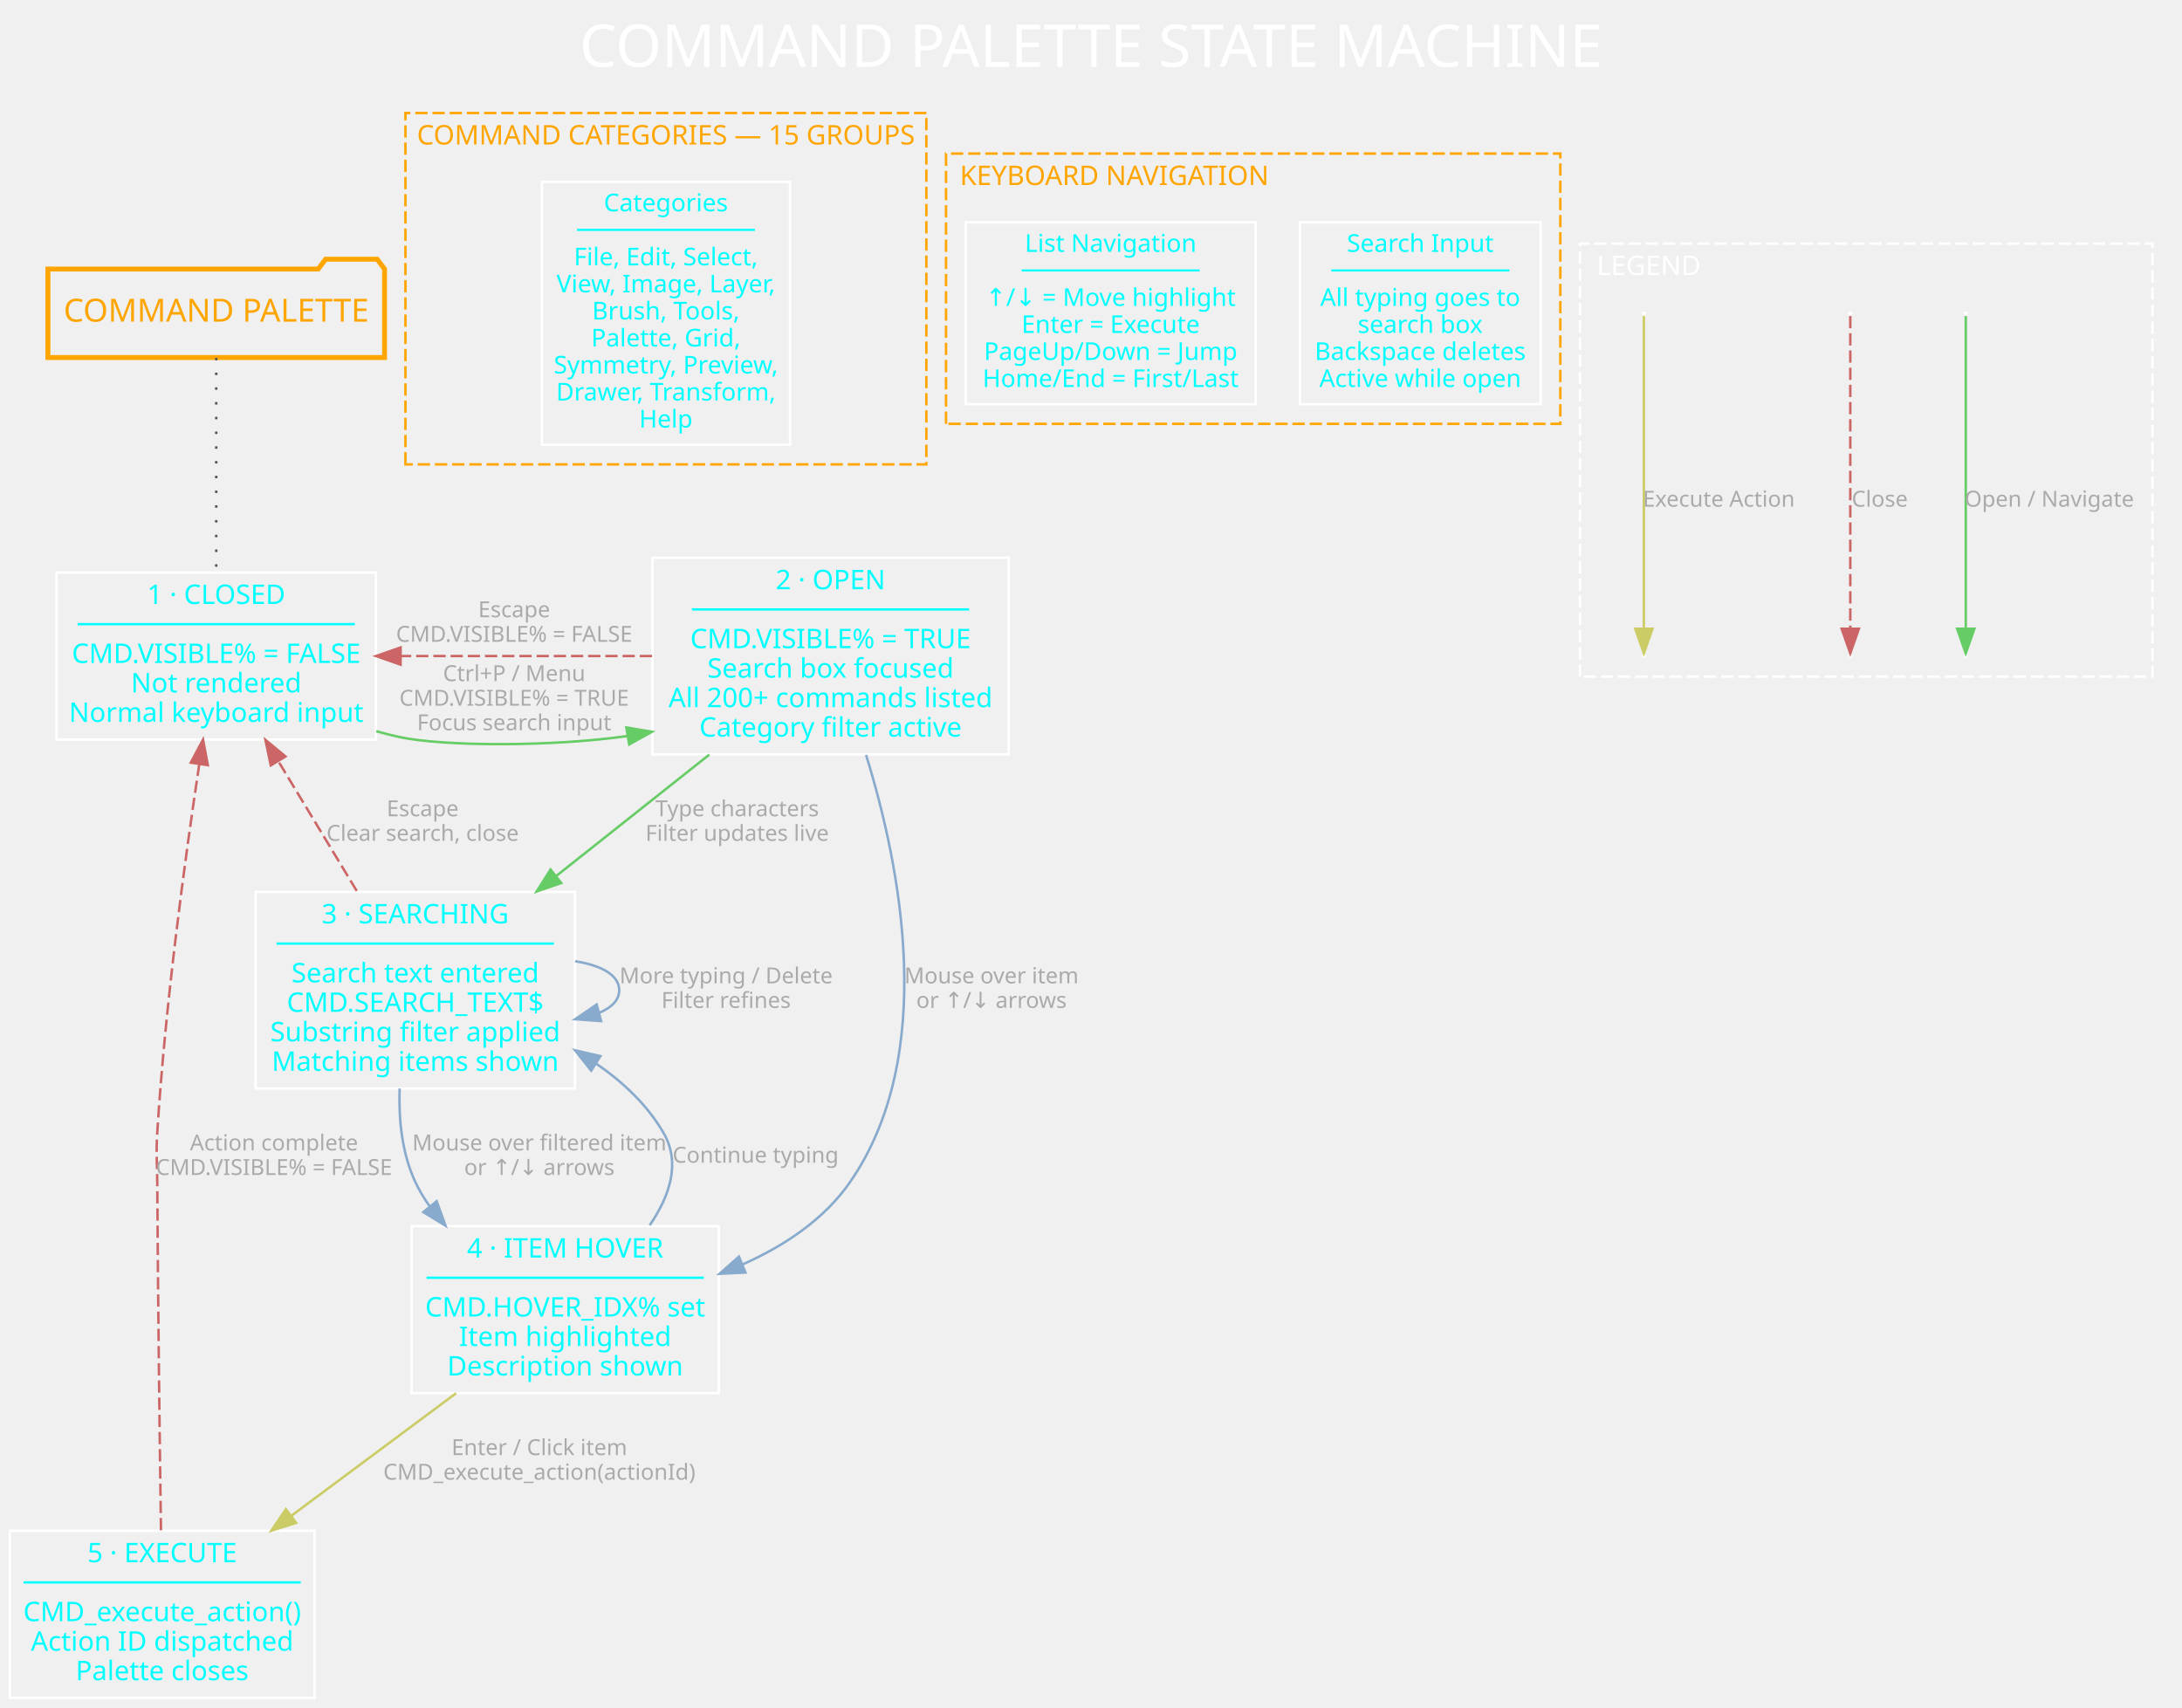
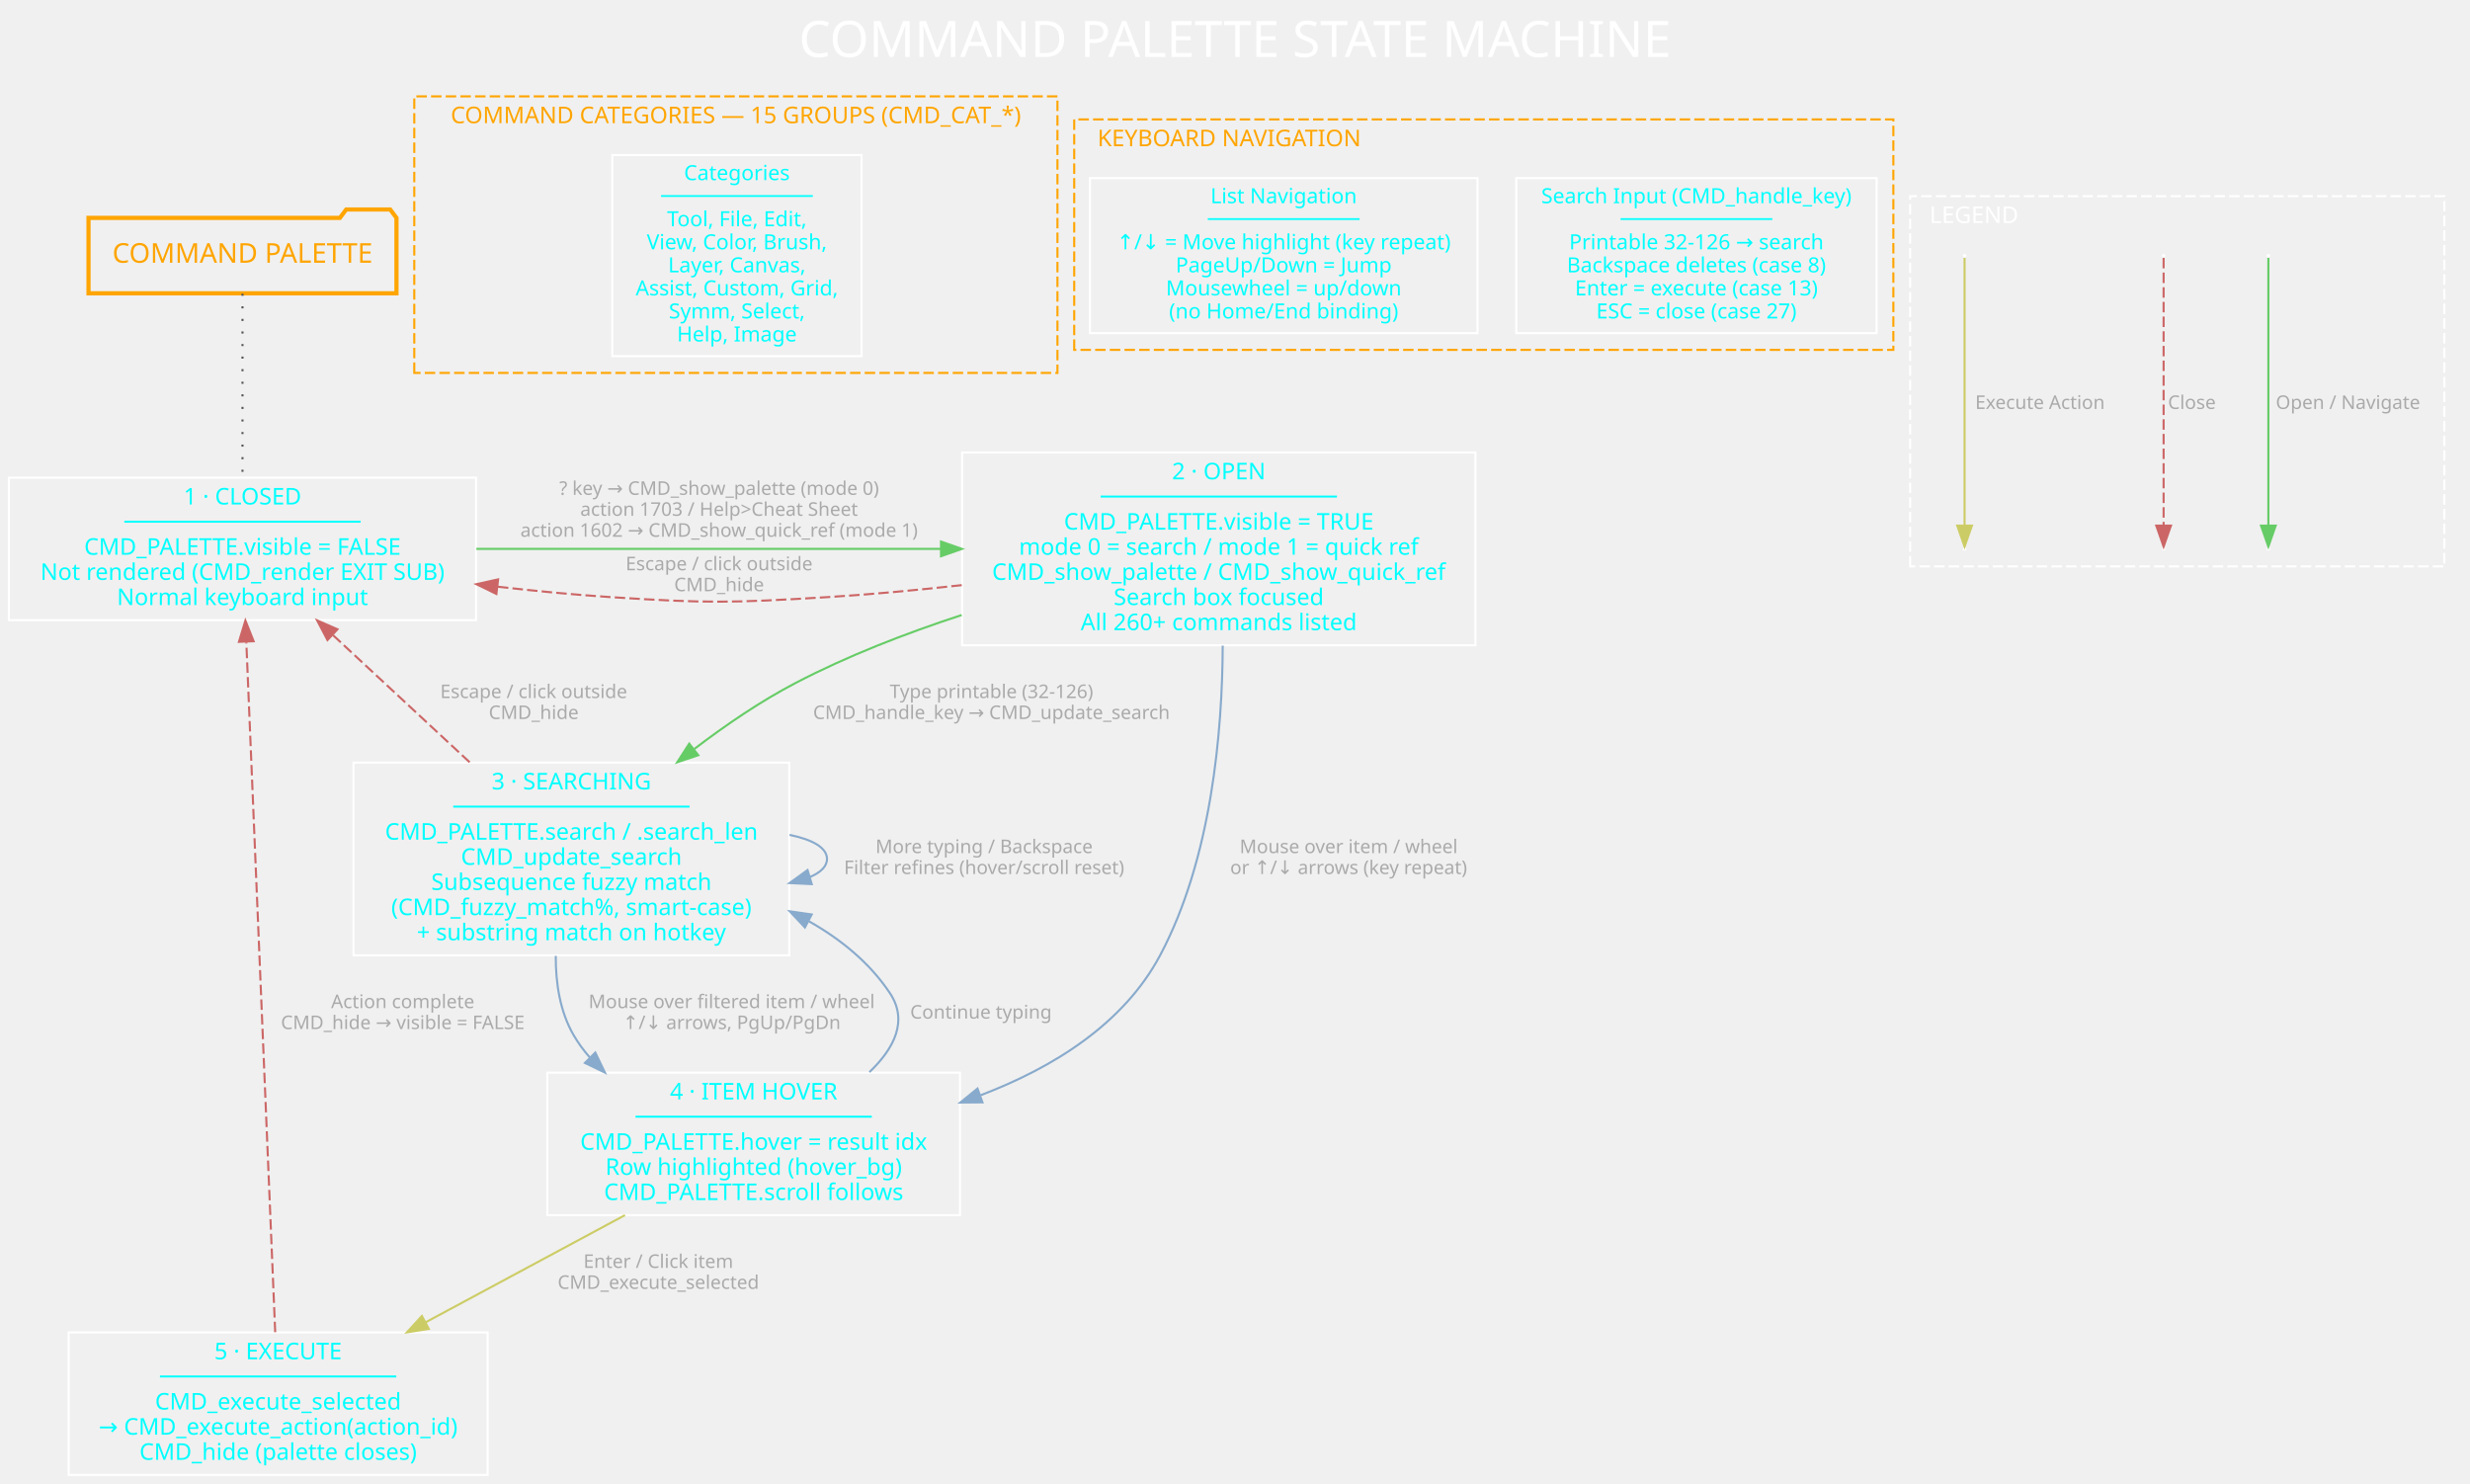
- <svg xmlns="http://www.w3.org/2000/svg" width="888pt" height="695pt" viewBox="0.00 0.00 888.00 695.00">
-   <g id="graph0" class="graph" transform="scale(1 1) rotate(0) translate(4 691)">
-     <text text-anchor="middle" x="440" y="-663.8" font-family="Cascadia Code PL" font-size="24.00" fill="white">COMMAND PALETTE STATE MACHINE</text>
+ <svg xmlns="http://www.w3.org/2000/svg" width="1179pt" height="708pt" viewBox="0.00 0.00 1178.50 708.00">
+   <g id="graph0" class="graph" transform="scale(1 1) rotate(0) translate(4 704)">
+     <text text-anchor="middle" x="585.25" y="-676.8" font-family="Cascadia Code PL" font-size="24.00" fill="white">COMMAND PALETTE STATE MACHINE</text>
    <g id="clust2" class="cluster">
-       <polygon fill="transparent" stroke="orange" stroke-dasharray="5,2" points="161,-502 161,-645 373,-645 373,-502 161,-502" />
-       <text text-anchor="middle" x="267" y="-632.2" font-family="Cascadia Code PL" font-size="11.00" fill="orange">COMMAND CATEGORIES — 15 GROUPS</text>
+       <polygon fill="transparent" stroke="orange" stroke-dasharray="5,2" points="193.5,-526 193.5,-658 500.5,-658 500.5,-526 193.5,-526" />
+       <text text-anchor="middle" x="347" y="-645.2" font-family="Cascadia Code PL" font-size="11.00" fill="orange">COMMAND CATEGORIES — 15 GROUPS (CMD_CAT_*)</text>
    </g>
    <g id="clust3" class="cluster">
-       <polygon fill="transparent" stroke="orange" stroke-dasharray="5,2" points="381,-518.5 381,-628.5 631,-628.5 631,-518.5 381,-518.5" />
-       <text text-anchor="middle" x="449.5" y="-615.7" font-family="Cascadia Code PL" font-size="11.00" fill="orange">KEYBOARD NAVIGATION</text>
+       <polygon fill="transparent" stroke="orange" stroke-dasharray="5,2" points="508.5,-537 508.5,-647 899.5,-647 899.5,-537 508.5,-537" />
+       <text text-anchor="middle" x="582.5" y="-634.2" font-family="Cascadia Code PL" font-size="11.00" fill="orange">KEYBOARD NAVIGATION</text>
    </g>
    <g id="clust6" class="cluster">
-       <polygon fill="transparent" stroke="white" stroke-dasharray="5,2" points="639,-415.64 639,-591.86 872,-591.86 872,-415.64 639,-415.64" />
-       <text text-anchor="middle" x="667" y="-579.06" font-family="Cascadia Code PL" font-size="11.00" fill="white">LEGEND</text>
+       <polygon fill="transparent" stroke="white" stroke-dasharray="5,2" points="907.5,-433.64 907.5,-610.36 1162.5,-610.36 1162.5,-433.64 907.5,-433.64" />
+       <text text-anchor="middle" x="938" y="-597.56" font-family="Cascadia Code PL" font-size="11.00" fill="white">LEGEND</text>
    </g>
    <g id="node1" class="node">
-       <polygon fill="none" stroke="orange" stroke-width="2" points="152.5,-581.5 149.5,-585.5 128.5,-585.5 125.5,-581.5 15.5,-581.5 15.5,-545.5 152.5,-545.5 152.5,-581.5" />
-       <text text-anchor="middle" x="84" y="-560.1" font-family="Cascadia Code PL" font-size="13.00" fill="orange">COMMAND PALETTE</text>
+       <polygon fill="none" stroke="orange" stroke-width="2" points="185,-600 182,-604 161,-604 158,-600 38,-600 38,-564 185,-564 185,-600" />
+       <text text-anchor="middle" x="111.5" y="-578.6" font-family="Cascadia Code PL" font-size="13.00" fill="orange">COMMAND PALETTE</text>
    </g>
    <g id="node2" class="node">
-       <polygon fill="none" stroke="white" points="149,-458 19,-458 19,-390 149,-390 149,-458" />
-       <text text-anchor="middle" x="84" y="-445.2" font-family="Cascadia Code PL" font-size="11.00" fill="cyan">1 · CLOSED</text>
-       <text text-anchor="middle" x="84" y="-433.2" font-family="Cascadia Code PL" font-size="11.00" fill="cyan">─────────────────</text>
-       <text text-anchor="middle" x="84" y="-421.2" font-family="Cascadia Code PL" font-size="11.00" fill="cyan">CMD.VISIBLE% = FALSE</text>
-       <text text-anchor="middle" x="84" y="-409.2" font-family="Cascadia Code PL" font-size="11.00" fill="cyan">Not rendered</text>
-       <text text-anchor="middle" x="84" y="-397.2" font-family="Cascadia Code PL" font-size="11.00" fill="cyan">Normal keyboard input</text>
+       <polygon fill="none" stroke="white" points="223,-476 0,-476 0,-408 223,-408 223,-476" />
+       <text text-anchor="middle" x="111.5" y="-463.2" font-family="Cascadia Code PL" font-size="11.00" fill="cyan">1 · CLOSED</text>
+       <text text-anchor="middle" x="111.5" y="-451.2" font-family="Cascadia Code PL" font-size="11.00" fill="cyan">─────────────────</text>
+       <text text-anchor="middle" x="111.5" y="-439.2" font-family="Cascadia Code PL" font-size="11.00" fill="cyan">CMD_PALETTE.visible = FALSE</text>
+       <text text-anchor="middle" x="111.5" y="-427.2" font-family="Cascadia Code PL" font-size="11.00" fill="cyan">Not rendered (CMD_render EXIT SUB)</text>
+       <text text-anchor="middle" x="111.5" y="-415.2" font-family="Cascadia Code PL" font-size="11.00" fill="cyan">Normal keyboard input</text>
    </g>
    <g id="edge11" class="edge">
-       <path fill="none" stroke="#555555" stroke-dasharray="1,5" d="M84,-545.36C84,-523.62 84,-485.65 84,-458.16" />
+       <path fill="none" stroke="#555555" stroke-dasharray="1,5" d="M111.5,-563.8C111.5,-541.91 111.5,-503.62 111.5,-476.01" />
    </g>
    <g id="node3" class="node">
-       <polygon fill="none" stroke="white" points="406.5,-464 261.5,-464 261.5,-384 406.5,-384 406.5,-464" />
-       <text text-anchor="middle" x="334" y="-451.2" font-family="Cascadia Code PL" font-size="11.00" fill="cyan">2 · OPEN</text>
-       <text text-anchor="middle" x="334" y="-439.2" font-family="Cascadia Code PL" font-size="11.00" fill="cyan">─────────────────</text>
-       <text text-anchor="middle" x="334" y="-427.2" font-family="Cascadia Code PL" font-size="11.00" fill="cyan">CMD.VISIBLE% = TRUE</text>
-       <text text-anchor="middle" x="334" y="-415.2" font-family="Cascadia Code PL" font-size="11.00" fill="cyan">Search box focused</text>
-       <text text-anchor="middle" x="334" y="-403.2" font-family="Cascadia Code PL" font-size="11.00" fill="cyan">All 200+ commands listed</text>
-       <text text-anchor="middle" x="334" y="-391.2" font-family="Cascadia Code PL" font-size="11.00" fill="cyan">Category filter active</text>
+       <polygon fill="none" stroke="white" points="700,-488 455,-488 455,-396 700,-396 700,-488" />
+       <text text-anchor="middle" x="577.5" y="-475.2" font-family="Cascadia Code PL" font-size="11.00" fill="cyan">2 · OPEN</text>
+       <text text-anchor="middle" x="577.5" y="-463.2" font-family="Cascadia Code PL" font-size="11.00" fill="cyan">─────────────────</text>
+       <text text-anchor="middle" x="577.5" y="-451.2" font-family="Cascadia Code PL" font-size="11.00" fill="cyan">CMD_PALETTE.visible = TRUE</text>
+       <text text-anchor="middle" x="577.5" y="-439.2" font-family="Cascadia Code PL" font-size="11.00" fill="cyan">mode 0 = search / mode 1 = quick ref</text>
+       <text text-anchor="middle" x="577.5" y="-427.2" font-family="Cascadia Code PL" font-size="11.00" fill="cyan">CMD_show_palette / CMD_show_quick_ref</text>
+       <text text-anchor="middle" x="577.5" y="-415.2" font-family="Cascadia Code PL" font-size="11.00" fill="cyan">Search box focused</text>
+       <text text-anchor="middle" x="577.5" y="-403.2" font-family="Cascadia Code PL" font-size="11.00" fill="cyan">All 260+ commands listed</text>
    </g>
    <g id="edge1" class="edge">
-       <path fill="none" stroke="#66cc66" d="M149.11,-393.42C152.34,-392.49 155.56,-391.67 158.75,-391 176.84,-387.18 220.75,-387.06 251.19,-391.44" />
-       <polygon fill="#66cc66" stroke="#66cc66" points="250.89,-394.94 261.34,-393.18 252.07,-388.04 250.89,-394.94" />
-       <text text-anchor="middle" x="205.25" y="-413.8" font-family="Cascadia Code PL" font-size="9.00" fill="#aaaaaa">  Ctrl+P / Menu</text>
-       <text text-anchor="middle" x="205.25" y="-403.8" font-family="Cascadia Code PL" font-size="9.00" fill="#aaaaaa">  CMD.VISIBLE% = TRUE</text>
-       <text text-anchor="middle" x="205.25" y="-393.8" font-family="Cascadia Code PL" font-size="9.00" fill="#aaaaaa">  Focus search input</text>
+       <path fill="none" stroke="#66cc66" d="M223.12,-442C289.72,-442 374.67,-442 444.7,-442" />
+       <polygon fill="#66cc66" stroke="#66cc66" points="444.92,-445.5 454.92,-442 444.92,-438.5 444.92,-445.5" />
+       <text text-anchor="middle" x="339" y="-467.8" font-family="Cascadia Code PL" font-size="9.00" fill="#aaaaaa">  ? key → CMD_show_palette (mode 0)</text>
+       <text text-anchor="middle" x="339" y="-457.8" font-family="Cascadia Code PL" font-size="9.00" fill="#aaaaaa">  action 1703 / Help&gt;Cheat Sheet</text>
+       <text text-anchor="middle" x="339" y="-447.8" font-family="Cascadia Code PL" font-size="9.00" fill="#aaaaaa">  action 1602 → CMD_show_quick_ref (mode 1)</text>
    </g>
    <g id="edge8" class="edge">
-       <path fill="none" stroke="#cc6666" stroke-dasharray="5,2" d="M261.36,-424C229.32,-424 191.68,-424 159.33,-424" />
-       <polygon fill="#cc6666" stroke="#cc6666" points="159.03,-420.5 149.03,-424 159.03,-427.5 159.03,-420.5" />
-       <text text-anchor="middle" x="205.25" y="-439.8" font-family="Cascadia Code PL" font-size="9.00" fill="#aaaaaa">  Escape</text>
-       <text text-anchor="middle" x="205.25" y="-429.8" font-family="Cascadia Code PL" font-size="9.00" fill="#aaaaaa">  CMD.VISIBLE% = FALSE</text>
+       <path fill="none" stroke="#cc6666" stroke-dasharray="5,2" d="M454.81,-424.7C433.57,-422.33 411.68,-420.27 391,-419 344.86,-416.17 333.12,-415.99 287,-419 269.54,-420.14 251.16,-421.91 233.13,-423.98" />
+       <polygon fill="#cc6666" stroke="#cc6666" points="232.69,-420.5 223.16,-425.15 233.51,-427.46 232.69,-420.5" />
+       <text text-anchor="middle" x="339" y="-431.8" font-family="Cascadia Code PL" font-size="9.00" fill="#aaaaaa">  Escape / click outside</text>
+       <text text-anchor="middle" x="339" y="-421.8" font-family="Cascadia Code PL" font-size="9.00" fill="#aaaaaa">  CMD_hide</text>
    </g>
    <g id="node4" class="node">
-       <polygon fill="none" stroke="white" points="230,-328 100,-328 100,-248 230,-248 230,-328" />
-       <text text-anchor="middle" x="165" y="-315.2" font-family="Cascadia Code PL" font-size="11.00" fill="cyan">3 · SEARCHING</text>
-       <text text-anchor="middle" x="165" y="-303.2" font-family="Cascadia Code PL" font-size="11.00" fill="cyan">─────────────────</text>
-       <text text-anchor="middle" x="165" y="-291.2" font-family="Cascadia Code PL" font-size="11.00" fill="cyan">Search text entered</text>
-       <text text-anchor="middle" x="165" y="-279.2" font-family="Cascadia Code PL" font-size="11.00" fill="cyan">CMD.SEARCH_TEXT$</text>
-       <text text-anchor="middle" x="165" y="-267.2" font-family="Cascadia Code PL" font-size="11.00" fill="cyan">Substring filter applied</text>
-       <text text-anchor="middle" x="165" y="-255.2" font-family="Cascadia Code PL" font-size="11.00" fill="cyan">Matching items shown</text>
+       <polygon fill="none" stroke="white" points="372.5,-340 164.5,-340 164.5,-248 372.5,-248 372.5,-340" />
+       <text text-anchor="middle" x="268.5" y="-327.2" font-family="Cascadia Code PL" font-size="11.00" fill="cyan">3 · SEARCHING</text>
+       <text text-anchor="middle" x="268.5" y="-315.2" font-family="Cascadia Code PL" font-size="11.00" fill="cyan">─────────────────</text>
+       <text text-anchor="middle" x="268.5" y="-303.2" font-family="Cascadia Code PL" font-size="11.00" fill="cyan">CMD_PALETTE.search / .search_len</text>
+       <text text-anchor="middle" x="268.5" y="-291.2" font-family="Cascadia Code PL" font-size="11.00" fill="cyan">CMD_update_search</text>
+       <text text-anchor="middle" x="268.5" y="-279.2" font-family="Cascadia Code PL" font-size="11.00" fill="cyan">Subsequence fuzzy match</text>
+       <text text-anchor="middle" x="268.5" y="-267.2" font-family="Cascadia Code PL" font-size="11.00" fill="cyan">(CMD_fuzzy_match%, smart-case)</text>
+       <text text-anchor="middle" x="268.5" y="-255.2" font-family="Cascadia Code PL" font-size="11.00" fill="cyan">+ substring match on hotkey</text>
    </g>
    <g id="edge2" class="edge">
-       <path fill="none" stroke="#66cc66" d="M284.66,-383.88C265.14,-368.4 242.57,-350.5 222.32,-334.45" />
-       <polygon fill="#66cc66" stroke="#66cc66" points="224.41,-331.64 214.4,-328.17 220.06,-337.12 224.41,-331.64" />
-       <text text-anchor="middle" x="296" y="-358.8" font-family="Cascadia Code PL" font-size="9.00" fill="#aaaaaa">  Type characters</text>
-       <text text-anchor="middle" x="296" y="-348.8" font-family="Cascadia Code PL" font-size="9.00" fill="#aaaaaa">  Filter updates live</text>
+       <path fill="none" stroke="#66cc66" d="M454.78,-410.43C427.93,-401.65 400.17,-390.88 375.5,-378 358.88,-369.33 342.24,-358 327.19,-346.52" />
+       <polygon fill="#66cc66" stroke="#66cc66" points="329.05,-343.53 319.01,-340.15 324.74,-349.05 329.05,-343.53" />
+       <text text-anchor="middle" x="469" y="-370.8" font-family="Cascadia Code PL" font-size="9.00" fill="#aaaaaa">  Type printable (32-126)</text>
+       <text text-anchor="middle" x="469" y="-360.8" font-family="Cascadia Code PL" font-size="9.00" fill="#aaaaaa">  CMD_handle_key → CMD_update_search</text>
    </g>
    <g id="node5" class="node">
-       <polygon fill="none" stroke="white" points="288.5,-192 163.5,-192 163.5,-124 288.5,-124 288.5,-192" />
-       <text text-anchor="middle" x="226" y="-179.2" font-family="Cascadia Code PL" font-size="11.00" fill="cyan">4 · ITEM HOVER</text>
-       <text text-anchor="middle" x="226" y="-167.2" font-family="Cascadia Code PL" font-size="11.00" fill="cyan">─────────────────</text>
-       <text text-anchor="middle" x="226" y="-155.2" font-family="Cascadia Code PL" font-size="11.00" fill="cyan">CMD.HOVER_IDX% set</text>
-       <text text-anchor="middle" x="226" y="-143.2" font-family="Cascadia Code PL" font-size="11.00" fill="cyan">Item highlighted</text>
-       <text text-anchor="middle" x="226" y="-131.2" font-family="Cascadia Code PL" font-size="11.00" fill="cyan">Description shown</text>
+       <polygon fill="none" stroke="white" points="454,-192 257,-192 257,-124 454,-124 454,-192" />
+       <text text-anchor="middle" x="355.5" y="-179.2" font-family="Cascadia Code PL" font-size="11.00" fill="cyan">4 · ITEM HOVER</text>
+       <text text-anchor="middle" x="355.5" y="-167.2" font-family="Cascadia Code PL" font-size="11.00" fill="cyan">─────────────────</text>
+       <text text-anchor="middle" x="355.5" y="-155.2" font-family="Cascadia Code PL" font-size="11.00" fill="cyan">CMD_PALETTE.hover = result idx</text>
+       <text text-anchor="middle" x="355.5" y="-143.2" font-family="Cascadia Code PL" font-size="11.00" fill="cyan">Row highlighted (hover_bg)</text>
+       <text text-anchor="middle" x="355.5" y="-131.2" font-family="Cascadia Code PL" font-size="11.00" fill="cyan">CMD_PALETTE.scroll follows</text>
    </g>
    <g id="edge4" class="edge">
-       <path fill="none" stroke="#88aacc" d="M348.46,-383.75C362.68,-337.8 377.55,-261.45 342,-210 331.45,-194.73 315.25,-183.98 298.28,-176.44" />
-       <polygon fill="#88aacc" stroke="#88aacc" points="299.38,-173.11 288.8,-172.57 296.73,-179.59 299.38,-173.11" />
-       <text text-anchor="middle" x="399.5" y="-290.8" font-family="Cascadia Code PL" font-size="9.00" fill="#aaaaaa">  Mouse over item</text>
-       <text text-anchor="middle" x="399.5" y="-280.8" font-family="Cascadia Code PL" font-size="9.00" fill="#aaaaaa">  or ↑/↓ arrows</text>
+       <path fill="none" stroke="#88aacc" d="M579.39,-395.81C579.21,-354.9 574.11,-294.16 549.5,-248 531.97,-215.12 498.29,-194.34 463.84,-181.23" />
+       <polygon fill="#88aacc" stroke="#88aacc" points="464.71,-177.82 454.12,-177.73 462.34,-184.41 464.71,-177.82" />
+       <text text-anchor="middle" x="639.5" y="-296.8" font-family="Cascadia Code PL" font-size="9.00" fill="#aaaaaa">  Mouse over item / wheel</text>
+       <text text-anchor="middle" x="639.5" y="-286.8" font-family="Cascadia Code PL" font-size="9.00" fill="#aaaaaa">  or ↑/↓ arrows (key repeat)</text>
    </g>
    <g id="edge9" class="edge">
-       <path fill="none" stroke="#cc6666" stroke-dasharray="5,2" d="M141.18,-328.41C131.12,-345.05 119.4,-364.43 109.2,-381.31" />
-       <polygon fill="#cc6666" stroke="#cc6666" points="106.2,-379.51 104.02,-389.88 112.19,-383.13 106.2,-379.51" />
-       <text text-anchor="middle" x="168" y="-358.8" font-family="Cascadia Code PL" font-size="9.00" fill="#aaaaaa">  Escape</text>
-       <text text-anchor="middle" x="168" y="-348.8" font-family="Cascadia Code PL" font-size="9.00" fill="#aaaaaa">  Clear search, close</text>
+       <path fill="none" stroke="#cc6666" stroke-dasharray="5,2" d="M219.92,-340.17C199.06,-359.57 174.89,-382.05 154.67,-400.86" />
+       <polygon fill="#cc6666" stroke="#cc6666" points="152.07,-398.5 147.13,-407.87 156.83,-403.62 152.07,-398.5" />
+       <text text-anchor="middle" x="250.5" y="-370.8" font-family="Cascadia Code PL" font-size="9.00" fill="#aaaaaa">  Escape / click outside</text>
+       <text text-anchor="middle" x="250.5" y="-360.8" font-family="Cascadia Code PL" font-size="9.00" fill="#aaaaaa">  CMD_hide</text>
    </g>
    <g id="edge3" class="edge">
-       <path fill="none" stroke="#88aacc" d="M230.07,-299.8C240.7,-298.11 248,-294.18 248,-288 248,-284.04 245,-281.01 240.06,-278.89" />
-       <polygon fill="#88aacc" stroke="#88aacc" points="240.64,-275.43 230.07,-276.2 238.82,-282.18 240.64,-275.43" />
-       <text text-anchor="middle" x="291.5" y="-290.8" font-family="Cascadia Code PL" font-size="9.00" fill="#aaaaaa">  More typing / Delete</text>
-       <text text-anchor="middle" x="291.5" y="-280.8" font-family="Cascadia Code PL" font-size="9.00" fill="#aaaaaa">  Filter refines</text>
+       <path fill="none" stroke="#88aacc" d="M372.63,-305.5C383.52,-303.25 390.5,-299.42 390.5,-294 390.5,-290.44 387.49,-287.57 382.35,-285.38" />
+       <polygon fill="#88aacc" stroke="#88aacc" points="383.21,-281.99 372.63,-282.5 381.22,-288.7 383.21,-281.99" />
+       <text text-anchor="middle" x="465.5" y="-296.8" font-family="Cascadia Code PL" font-size="9.00" fill="#aaaaaa">  More typing / Backspace</text>
+       <text text-anchor="middle" x="465.5" y="-286.8" font-family="Cascadia Code PL" font-size="9.00" fill="#aaaaaa">  Filter refines (hover/scroll reset)</text>
    </g>
    <g id="edge5" class="edge">
-       <path fill="none" stroke="#88aacc" d="M158.63,-247.99C158.21,-235.36 159.57,-221.63 165,-210 166.61,-206.55 168.59,-203.24 170.83,-200.1" />
-       <polygon fill="#88aacc" stroke="#88aacc" points="173.71,-202.11 177.32,-192.15 168.28,-197.69 173.71,-202.11" />
-       <text text-anchor="middle" x="215.5" y="-222.8" font-family="Cascadia Code PL" font-size="9.00" fill="#aaaaaa">  Mouse over filtered item</text>
-       <text text-anchor="middle" x="215.5" y="-212.8" font-family="Cascadia Code PL" font-size="9.00" fill="#aaaaaa">  or ↑/↓ arrows</text>
+       <path fill="none" stroke="#88aacc" d="M261.03,-247.73C260.96,-234.82 263.01,-221.23 269.5,-210 271.7,-206.2 274.3,-202.64 277.21,-199.33" />
+       <polygon fill="#88aacc" stroke="#88aacc" points="279.91,-201.59 284.5,-192.04 274.95,-196.64 279.91,-201.59" />
+       <text text-anchor="middle" x="345" y="-222.8" font-family="Cascadia Code PL" font-size="9.00" fill="#aaaaaa">  Mouse over filtered item / wheel</text>
+       <text text-anchor="middle" x="345" y="-212.8" font-family="Cascadia Code PL" font-size="9.00" fill="#aaaaaa">  ↑/↓ arrows, PgUp/PgDn</text>
    </g>
    <g id="edge10" class="edge">
-       <path fill="none" stroke="#88aacc" d="M260.41,-192.35C268.59,-204.28 273.13,-217.78 266,-230 259.37,-241.36 249.54,-250.64 238.58,-258.15" />
-       <polygon fill="#88aacc" stroke="#88aacc" points="236.6,-255.26 230.01,-263.56 240.34,-261.18 236.6,-255.26" />
-       <text text-anchor="middle" x="303.5" y="-217.8" font-family="Cascadia Code PL" font-size="9.00" fill="#aaaaaa">  Continue typing</text>
+       <path fill="none" stroke="#88aacc" d="M410.75,-192.26C422.64,-203.62 429.32,-216.8 420.5,-230 410.82,-244.5 397.11,-255.66 381.86,-264.26" />
+       <polygon fill="#88aacc" stroke="#88aacc" points="379.96,-261.3 372.71,-269.03 383.2,-267.51 379.96,-261.3" />
+       <text text-anchor="middle" x="464" y="-217.8" font-family="Cascadia Code PL" font-size="9.00" fill="#aaaaaa">  Continue typing</text>
    </g>
    <g id="node6" class="node">
-       <polygon fill="none" stroke="white" points="124,-68 0,-68 0,0 124,0 124,-68" />
-       <text text-anchor="middle" x="62" y="-55.2" font-family="Cascadia Code PL" font-size="11.00" fill="cyan">5 · EXECUTE</text>
-       <text text-anchor="middle" x="62" y="-43.2" font-family="Cascadia Code PL" font-size="11.00" fill="cyan">─────────────────</text>
-       <text text-anchor="middle" x="62" y="-31.2" font-family="Cascadia Code PL" font-size="11.00" fill="cyan">CMD_execute_action()</text>
-       <text text-anchor="middle" x="62" y="-19.2" font-family="Cascadia Code PL" font-size="11.00" fill="cyan">Action ID dispatched</text>
-       <text text-anchor="middle" x="62" y="-7.2" font-family="Cascadia Code PL" font-size="11.00" fill="cyan">Palette closes</text>
+       <polygon fill="none" stroke="white" points="228.5,-68 28.5,-68 28.5,0 228.5,0 228.5,-68" />
+       <text text-anchor="middle" x="128.5" y="-55.2" font-family="Cascadia Code PL" font-size="11.00" fill="cyan">5 · EXECUTE</text>
+       <text text-anchor="middle" x="128.5" y="-43.2" font-family="Cascadia Code PL" font-size="11.00" fill="cyan">─────────────────</text>
+       <text text-anchor="middle" x="128.5" y="-31.2" font-family="Cascadia Code PL" font-size="11.00" fill="cyan">CMD_execute_selected</text>
+       <text text-anchor="middle" x="128.5" y="-19.2" font-family="Cascadia Code PL" font-size="11.00" fill="cyan">→ CMD_execute_action(action_id)</text>
+       <text text-anchor="middle" x="128.5" y="-7.2" font-family="Cascadia Code PL" font-size="11.00" fill="cyan">CMD_hide (palette closes)</text>
    </g>
    <g id="edge6" class="edge">
-       <path fill="none" stroke="#cccc66" d="M181.62,-123.99C160.93,-108.59 136.15,-90.16 114.53,-74.08" />
-       <polygon fill="#cccc66" stroke="#cccc66" points="116.53,-71.2 106.42,-68.04 112.35,-76.82 116.53,-71.2" />
-       <text text-anchor="middle" x="215.5" y="-98.8" font-family="Cascadia Code PL" font-size="9.00" fill="#aaaaaa">  Enter / Click item</text>
-       <text text-anchor="middle" x="215.5" y="-88.8" font-family="Cascadia Code PL" font-size="9.00" fill="#aaaaaa">  CMD_execute_action(actionId)</text>
+       <path fill="none" stroke="#cccc66" d="M294.07,-123.99C264.67,-108.18 229.32,-89.19 198.85,-72.81" />
+       <polygon fill="#cccc66" stroke="#cccc66" points="200.44,-69.69 189.98,-68.04 197.13,-75.86 200.44,-69.69" />
+       <text text-anchor="middle" x="310" y="-98.8" font-family="Cascadia Code PL" font-size="9.00" fill="#aaaaaa">  Enter / Click item</text>
+       <text text-anchor="middle" x="310" y="-88.8" font-family="Cascadia Code PL" font-size="9.00" fill="#aaaaaa">  CMD_execute_selected</text>
    </g>
    <g id="edge7" class="edge">
-       <path fill="none" stroke="#cc6666" stroke-dasharray="5,2" d="M61.51,-68.22C61.01,-103.42 60.28,-160.63 60,-210 59.95,-218.89 59.45,-221.13 60,-230 63.21,-281.82 71.22,-341.01 77.11,-380.03" />
-       <polygon fill="#cc6666" stroke="#cc6666" points="73.66,-380.63 78.63,-389.99 80.58,-379.58 73.66,-380.63" />
-       <text text-anchor="middle" x="107.5" y="-222.8" font-family="Cascadia Code PL" font-size="9.00" fill="#aaaaaa">  Action complete</text>
-       <text text-anchor="middle" x="107.5" y="-212.8" font-family="Cascadia Code PL" font-size="9.00" fill="#aaaaaa">  CMD.VISIBLE% = FALSE</text>
+       <path fill="none" stroke="#cc6666" stroke-dasharray="5,2" d="M127.11,-68.11C124.06,-141.05 116.75,-315.58 113.33,-397.34" />
+       <polygon fill="#cc6666" stroke="#cc6666" points="109.81,-397.64 112.89,-407.78 116.81,-397.93 109.81,-397.64" />
+       <text text-anchor="middle" x="188" y="-222.8" font-family="Cascadia Code PL" font-size="9.00" fill="#aaaaaa">  Action complete</text>
+       <text text-anchor="middle" x="188" y="-212.8" font-family="Cascadia Code PL" font-size="9.00" fill="#aaaaaa">  CMD_hide → visible = FALSE</text>
    </g>
    <g id="node7" class="node">
-       <polygon fill="none" stroke="white" points="317.5,-617 216.5,-617 216.5,-510 317.5,-510 317.5,-617" />
-       <text text-anchor="middle" x="267" y="-605" font-family="Cascadia Code PL" font-size="10.00" fill="cyan">Categories</text>
-       <text text-anchor="middle" x="267" y="-594" font-family="Cascadia Code PL" font-size="10.00" fill="cyan">────────────</text>
-       <text text-anchor="middle" x="267" y="-583" font-family="Cascadia Code PL" font-size="10.00" fill="cyan">File, Edit, Select,</text>
-       <text text-anchor="middle" x="267" y="-572" font-family="Cascadia Code PL" font-size="10.00" fill="cyan">View, Image, Layer,</text>
-       <text text-anchor="middle" x="267" y="-561" font-family="Cascadia Code PL" font-size="10.00" fill="cyan">Brush, Tools,</text>
-       <text text-anchor="middle" x="267" y="-550" font-family="Cascadia Code PL" font-size="10.00" fill="cyan">Palette, Grid,</text>
-       <text text-anchor="middle" x="267" y="-539" font-family="Cascadia Code PL" font-size="10.00" fill="cyan">Symmetry, Preview,</text>
-       <text text-anchor="middle" x="267" y="-528" font-family="Cascadia Code PL" font-size="10.00" fill="cyan">Drawer, Transform,</text>
-       <text text-anchor="middle" x="267" y="-517" font-family="Cascadia Code PL" font-size="10.00" fill="cyan">Help</text>
+       <polygon fill="none" stroke="white" points="407,-630 288,-630 288,-534 407,-534 407,-630" />
+       <text text-anchor="middle" x="347.5" y="-618" font-family="Cascadia Code PL" font-size="10.00" fill="cyan">Categories</text>
+       <text text-anchor="middle" x="347.5" y="-607" font-family="Cascadia Code PL" font-size="10.00" fill="cyan">────────────</text>
+       <text text-anchor="middle" x="347.5" y="-596" font-family="Cascadia Code PL" font-size="10.00" fill="cyan">Tool, File, Edit,</text>
+       <text text-anchor="middle" x="347.5" y="-585" font-family="Cascadia Code PL" font-size="10.00" fill="cyan">View, Color, Brush,</text>
+       <text text-anchor="middle" x="347.5" y="-574" font-family="Cascadia Code PL" font-size="10.00" fill="cyan">Layer, Canvas,</text>
+       <text text-anchor="middle" x="347.5" y="-563" font-family="Cascadia Code PL" font-size="10.00" fill="cyan">Assist, Custom, Grid,</text>
+       <text text-anchor="middle" x="347.5" y="-552" font-family="Cascadia Code PL" font-size="10.00" fill="cyan">Symm, Select,</text>
+       <text text-anchor="middle" x="347.5" y="-541" font-family="Cascadia Code PL" font-size="10.00" fill="cyan">Help, Image</text>
    </g>
    <g id="node8" class="node">
-       <polygon fill="none" stroke="white" points="623,-600.5 525,-600.5 525,-526.5 623,-526.5 623,-600.5" />
-       <text text-anchor="middle" x="574" y="-588.5" font-family="Cascadia Code PL" font-size="10.00" fill="cyan">Search Input</text>
-       <text text-anchor="middle" x="574" y="-577.5" font-family="Cascadia Code PL" font-size="10.00" fill="cyan">────────────</text>
-       <text text-anchor="middle" x="574" y="-566.5" font-family="Cascadia Code PL" font-size="10.00" fill="cyan">All typing goes to</text>
-       <text text-anchor="middle" x="574" y="-555.5" font-family="Cascadia Code PL" font-size="10.00" fill="cyan">search box</text>
-       <text text-anchor="middle" x="574" y="-544.5" font-family="Cascadia Code PL" font-size="10.00" fill="cyan">Backspace deletes</text>
-       <text text-anchor="middle" x="574" y="-533.5" font-family="Cascadia Code PL" font-size="10.00" fill="cyan">Active while open</text>
+       <polygon fill="none" stroke="white" points="891.5,-619 719.5,-619 719.5,-545 891.5,-545 891.5,-619" />
+       <text text-anchor="middle" x="805.5" y="-607" font-family="Cascadia Code PL" font-size="10.00" fill="cyan">Search Input (CMD_handle_key)</text>
+       <text text-anchor="middle" x="805.5" y="-596" font-family="Cascadia Code PL" font-size="10.00" fill="cyan">────────────</text>
+       <text text-anchor="middle" x="805.5" y="-585" font-family="Cascadia Code PL" font-size="10.00" fill="cyan">Printable 32-126 → search</text>
+       <text text-anchor="middle" x="805.5" y="-574" font-family="Cascadia Code PL" font-size="10.00" fill="cyan">Backspace deletes (case 8)</text>
+       <text text-anchor="middle" x="805.5" y="-563" font-family="Cascadia Code PL" font-size="10.00" fill="cyan">Enter = execute (case 13)</text>
+       <text text-anchor="middle" x="805.5" y="-552" font-family="Cascadia Code PL" font-size="10.00" fill="cyan">ESC = close (case 27)</text>
    </g>
    <g id="node9" class="node">
-       <polygon fill="none" stroke="white" points="507,-600.5 389,-600.5 389,-526.5 507,-526.5 507,-600.5" />
-       <text text-anchor="middle" x="448" y="-588.5" font-family="Cascadia Code PL" font-size="10.00" fill="cyan">List Navigation</text>
-       <text text-anchor="middle" x="448" y="-577.5" font-family="Cascadia Code PL" font-size="10.00" fill="cyan">────────────</text>
-       <text text-anchor="middle" x="448" y="-566.5" font-family="Cascadia Code PL" font-size="10.00" fill="cyan">↑/↓ = Move highlight</text>
-       <text text-anchor="middle" x="448" y="-555.5" font-family="Cascadia Code PL" font-size="10.00" fill="cyan">Enter = Execute</text>
-       <text text-anchor="middle" x="448" y="-544.5" font-family="Cascadia Code PL" font-size="10.00" fill="cyan">PageUp/Down = Jump</text>
-       <text text-anchor="middle" x="448" y="-533.5" font-family="Cascadia Code PL" font-size="10.00" fill="cyan">Home/End = First/Last</text>
+       <polygon fill="none" stroke="white" points="701,-619 516,-619 516,-545 701,-545 701,-619" />
+       <text text-anchor="middle" x="608.5" y="-607" font-family="Cascadia Code PL" font-size="10.00" fill="cyan">List Navigation</text>
+       <text text-anchor="middle" x="608.5" y="-596" font-family="Cascadia Code PL" font-size="10.00" fill="cyan">────────────</text>
+       <text text-anchor="middle" x="608.5" y="-585" font-family="Cascadia Code PL" font-size="10.00" fill="cyan">↑/↓ = Move highlight (key repeat)</text>
+       <text text-anchor="middle" x="608.5" y="-574" font-family="Cascadia Code PL" font-size="10.00" fill="cyan">PageUp/Down = Jump</text>
+       <text text-anchor="middle" x="608.5" y="-563" font-family="Cascadia Code PL" font-size="10.00" fill="cyan">Mousewheel = up/down</text>
+       <text text-anchor="middle" x="608.5" y="-552" font-family="Cascadia Code PL" font-size="10.00" fill="cyan">(no Home/End binding)</text>
    </g>
    <g id="node10" class="node">
-       <ellipse fill="white" stroke="white" cx="796" cy="-563.5" rx="0.36" ry="0.36" />
+       <ellipse fill="white" stroke="white" cx="1078.5" cy="-582" rx="0.36" ry="0.36" />
    </g>
    <g id="node11" class="node">
-       <ellipse fill="white" stroke="white" cx="796" cy="-424" rx="0.36" ry="0.36" />
+       <ellipse fill="white" stroke="white" cx="1078.5" cy="-442" rx="0.36" ry="0.36" />
    </g>
    <g id="edge12" class="edge">
-       <path fill="none" stroke="#66cc66" d="M796,-562.4C796,-558.94 796,-466.44 796,-435.2" />
-       <polygon fill="#66cc66" stroke="#66cc66" points="799.5,-435.1 796,-425.1 792.5,-435.1 799.5,-435.1" />
-       <text text-anchor="middle" x="830" y="-484.8" font-family="Cascadia Code PL" font-size="9.00" fill="#aaaaaa"> Open / Navigate</text>
+       <path fill="none" stroke="#66cc66" d="M1078.5,-580.9C1078.5,-577.43 1078.5,-484.59 1078.5,-453.24" />
+       <polygon fill="#66cc66" stroke="#66cc66" points="1082,-453.1 1078.5,-443.1 1075,-453.1 1082,-453.1" />
+       <text text-anchor="middle" x="1116.5" y="-508.8" font-family="Cascadia Code PL" font-size="9.00" fill="#aaaaaa"> Open / Navigate</text>
    </g>
    <g id="node12" class="node">
-       <ellipse fill="white" stroke="white" cx="749" cy="-563.5" rx="0.36" ry="0.36" />
+       <ellipse fill="white" stroke="white" cx="1028.5" cy="-582" rx="0.36" ry="0.36" />
    </g>
    <g id="node13" class="node">
-       <ellipse fill="white" stroke="white" cx="749" cy="-424" rx="0.36" ry="0.36" />
+       <ellipse fill="white" stroke="white" cx="1028.5" cy="-442" rx="0.36" ry="0.36" />
    </g>
    <g id="edge13" class="edge">
-       <path fill="none" stroke="#cc6666" stroke-dasharray="5,2" d="M749,-562.4C749,-558.94 749,-466.44 749,-435.2" />
-       <polygon fill="#cc6666" stroke="#cc6666" points="752.5,-435.1 749,-425.1 745.5,-435.1 752.5,-435.1" />
-       <text text-anchor="middle" x="761" y="-484.8" font-family="Cascadia Code PL" font-size="9.00" fill="#aaaaaa"> Close</text>
+       <path fill="none" stroke="#cc6666" stroke-dasharray="5,2" d="M1028.5,-580.9C1028.5,-577.43 1028.5,-484.59 1028.5,-453.24" />
+       <polygon fill="#cc6666" stroke="#cc6666" points="1032,-453.1 1028.5,-443.1 1025,-453.1 1032,-453.1" />
+       <text text-anchor="middle" x="1042" y="-508.8" font-family="Cascadia Code PL" font-size="9.00" fill="#aaaaaa"> Close</text>
    </g>
    <g id="node14" class="node">
-       <ellipse fill="white" stroke="white" cx="665" cy="-563.5" rx="0.36" ry="0.36" />
+       <ellipse fill="white" stroke="white" cx="933.5" cy="-582" rx="0.36" ry="0.36" />
    </g>
    <g id="node15" class="node">
-       <ellipse fill="white" stroke="white" cx="665" cy="-424" rx="0.36" ry="0.36" />
+       <ellipse fill="white" stroke="white" cx="933.5" cy="-442" rx="0.36" ry="0.36" />
    </g>
    <g id="edge14" class="edge">
-       <path fill="none" stroke="#cccc66" d="M665,-562.4C665,-558.94 665,-466.44 665,-435.2" />
-       <polygon fill="#cccc66" stroke="#cccc66" points="668.5,-435.1 665,-425.1 661.5,-435.1 668.5,-435.1" />
-       <text text-anchor="middle" x="695.5" y="-484.8" font-family="Cascadia Code PL" font-size="9.00" fill="#aaaaaa"> Execute Action</text>
+       <path fill="none" stroke="#cccc66" d="M933.5,-580.9C933.5,-577.43 933.5,-484.59 933.5,-453.24" />
+       <polygon fill="#cccc66" stroke="#cccc66" points="937,-453.1 933.5,-443.1 930,-453.1 937,-453.1" />
+       <text text-anchor="middle" x="969.5" y="-508.8" font-family="Cascadia Code PL" font-size="9.00" fill="#aaaaaa"> Execute Action</text>
    </g>
  </g>
</svg>
